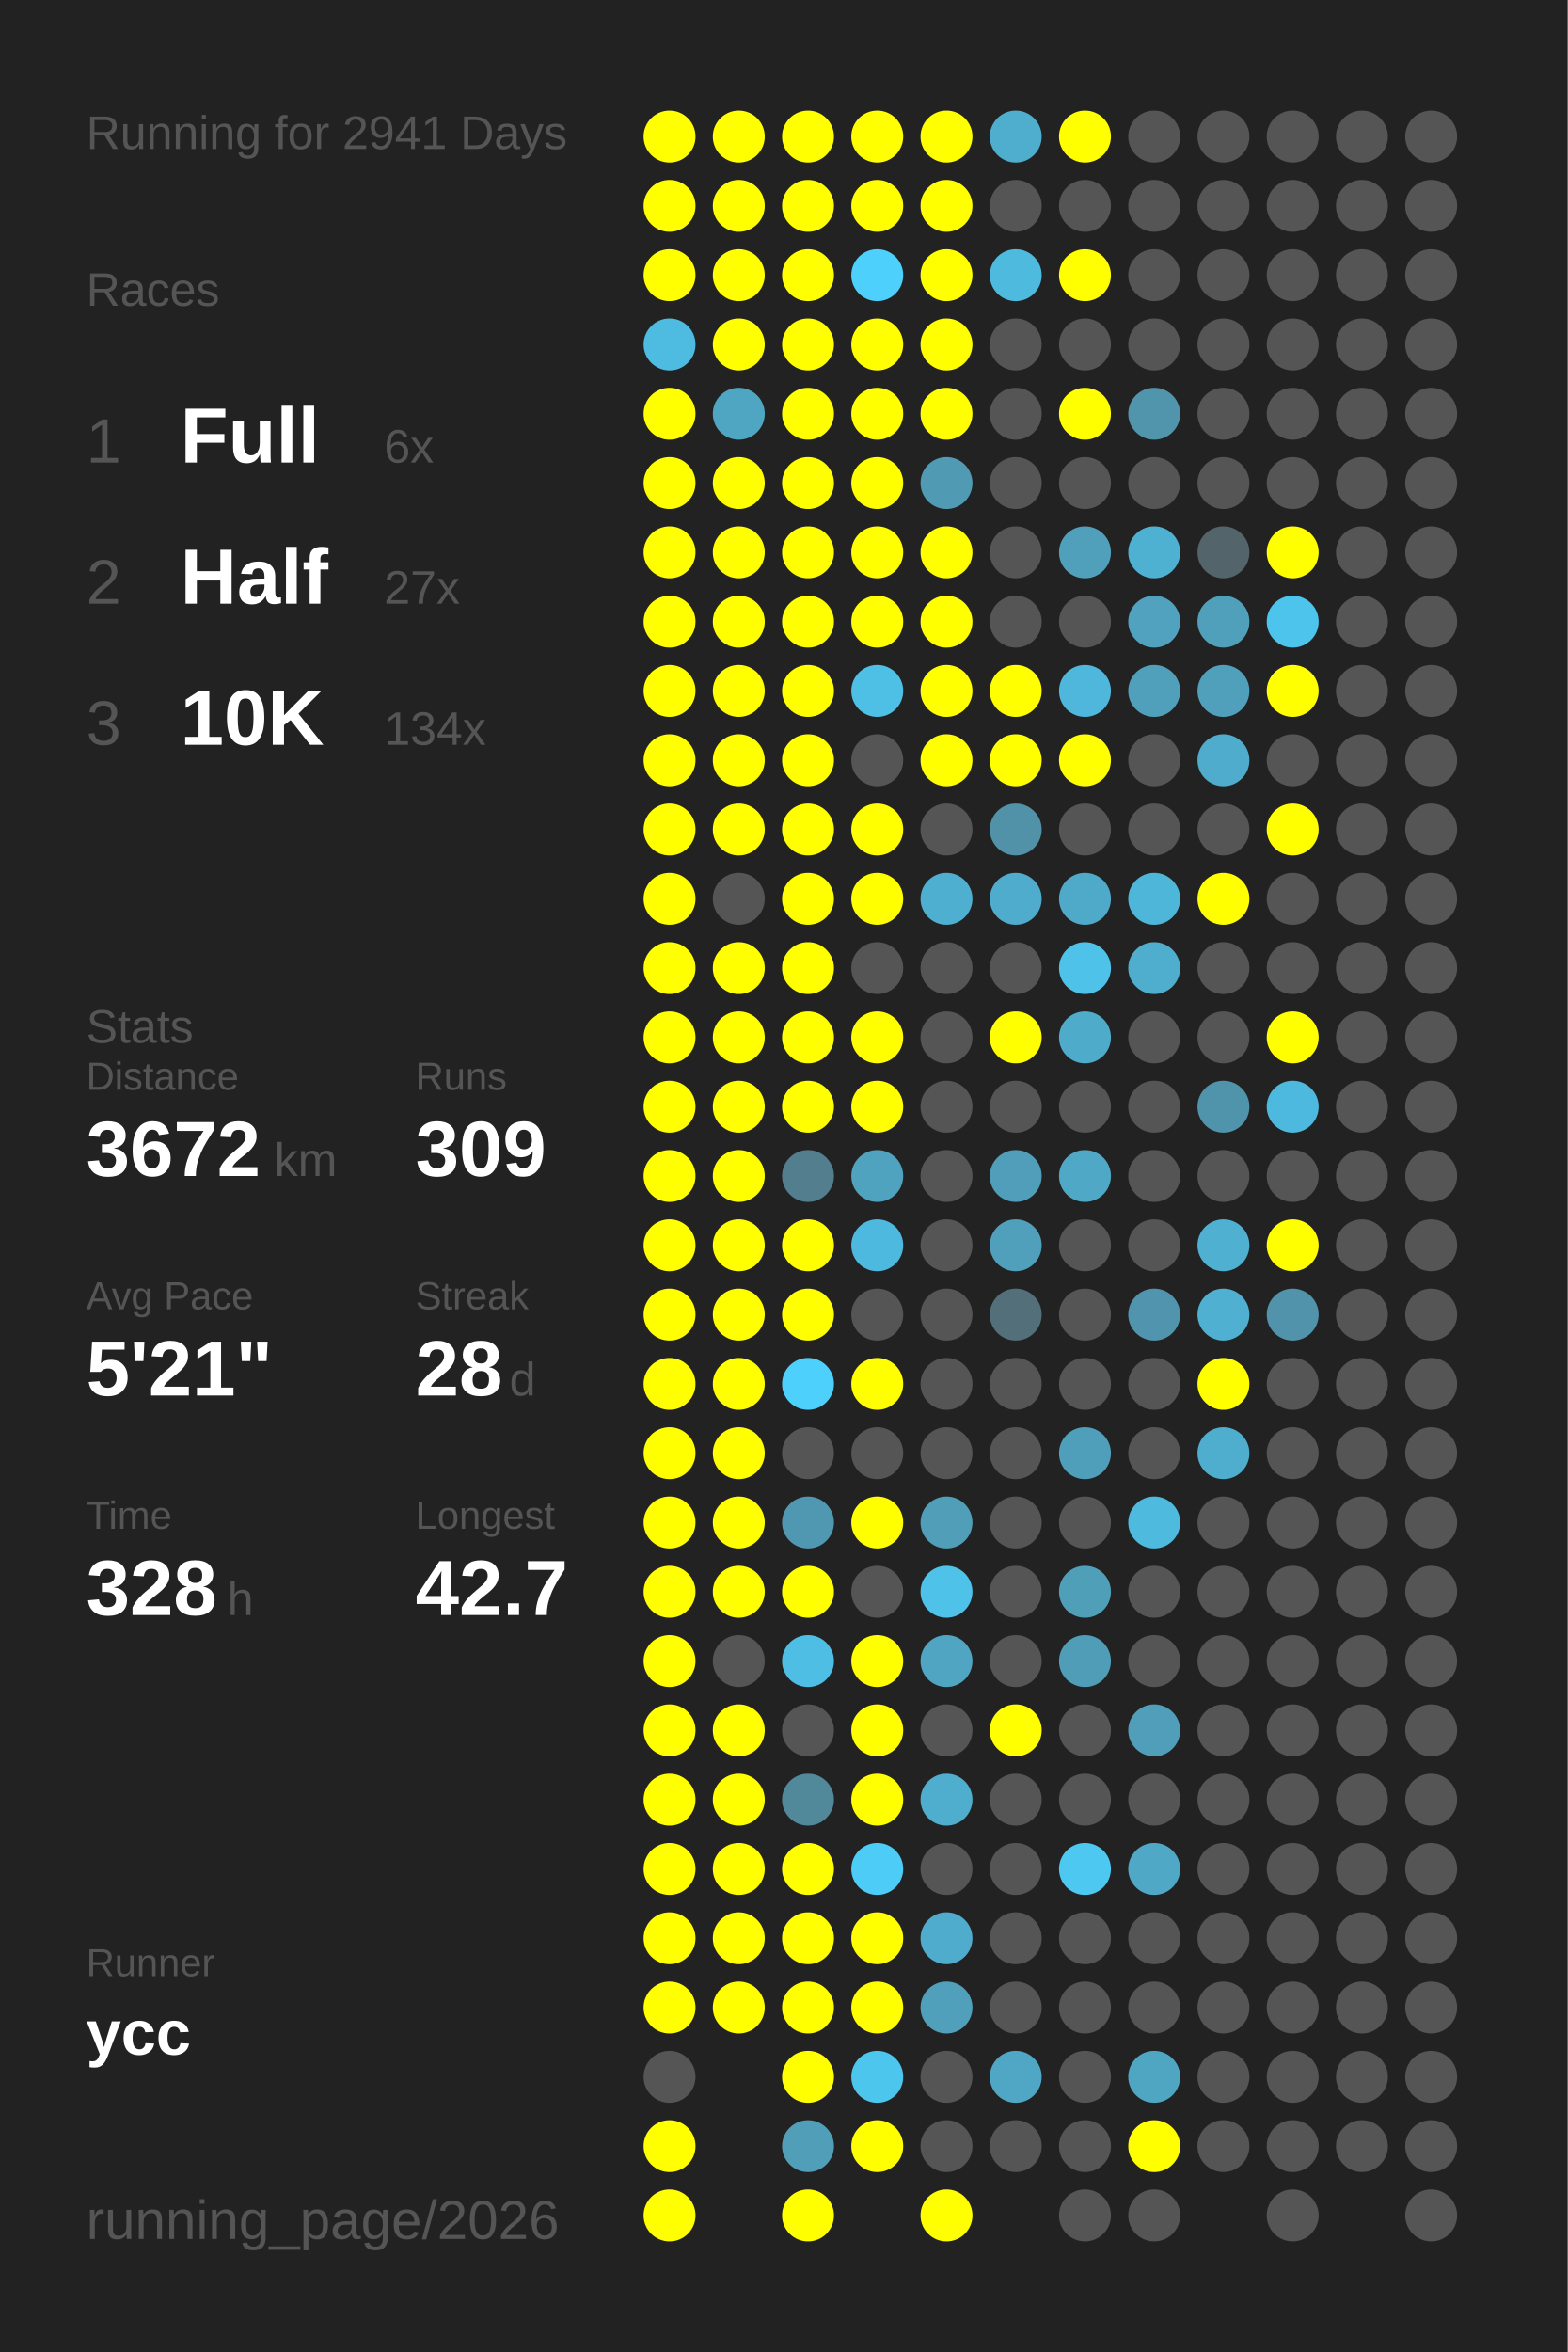
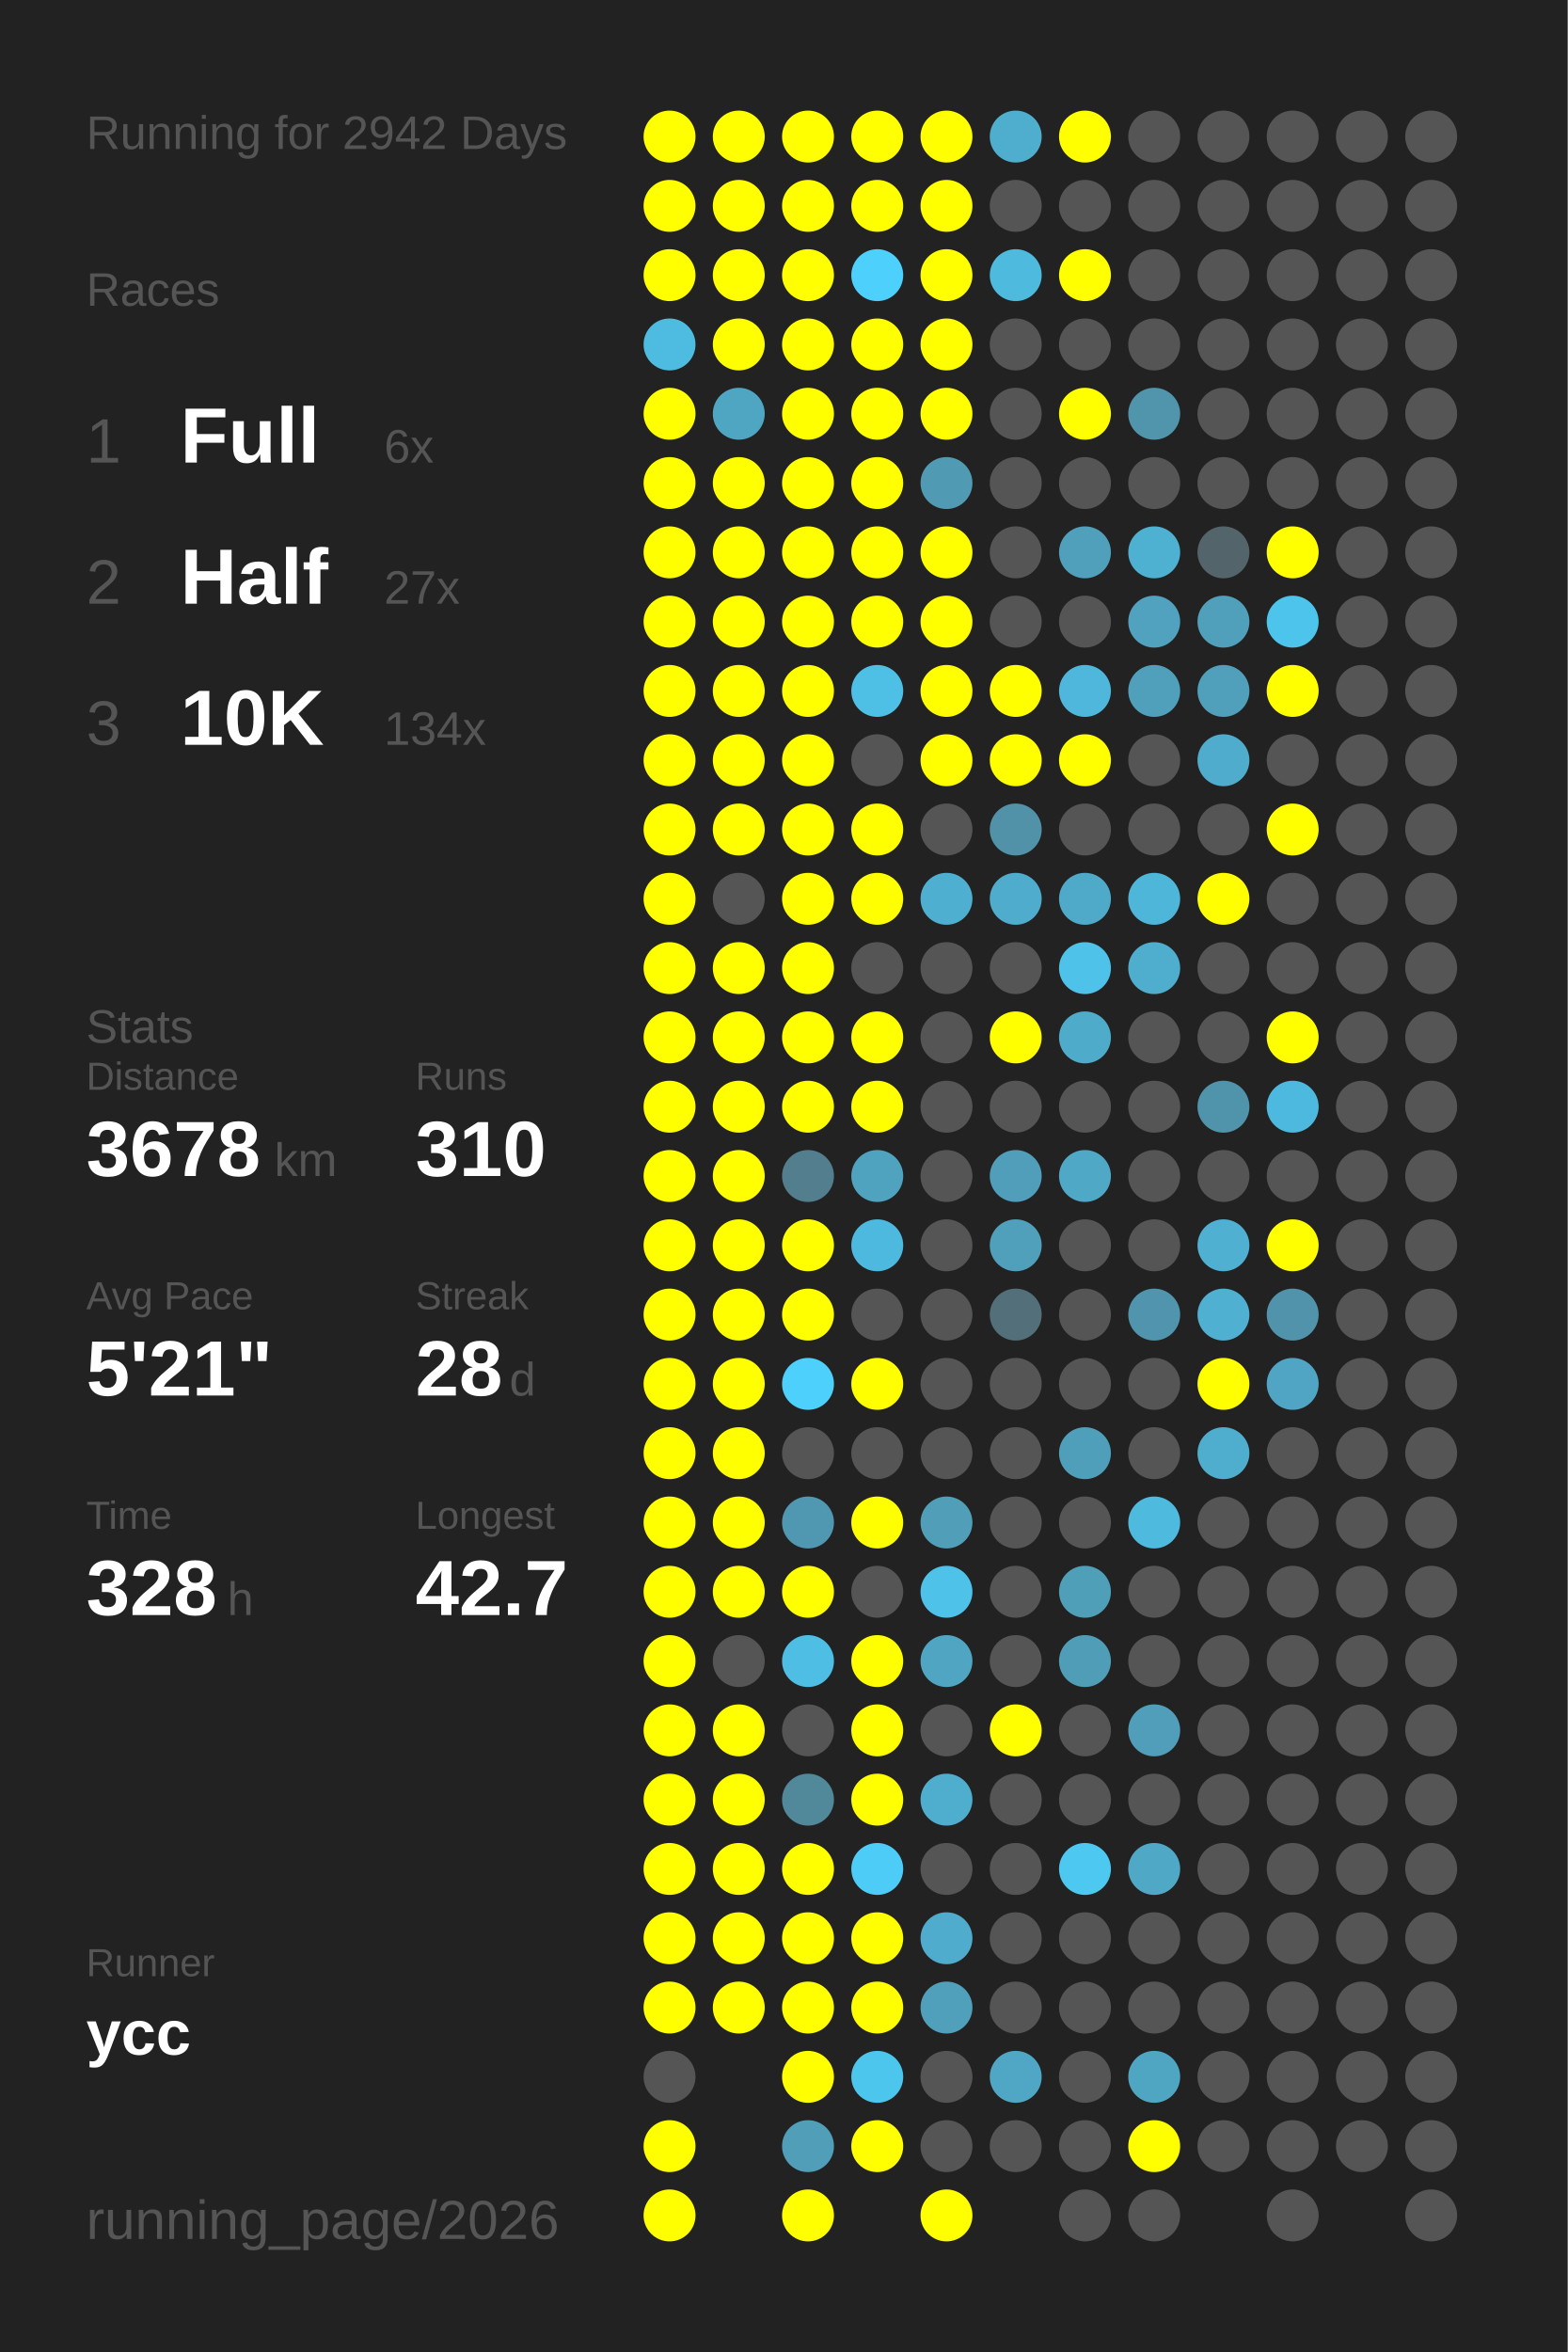
<svg xmlns="http://www.w3.org/2000/svg" baseProfile="full" height="300mm" version="1.1" viewBox="0,0,200,300" width="200mm">
  <defs />
  <rect fill="#222222" height="300" width="200" x="0" y="0" />
-   <text fill="#555555" style="font-size:6px; font-family:Arial;" x="11" y="19">Running for 2941 Days</text>
+   <text fill="#555555" style="font-size:6px; font-family:Arial;" x="11" y="19">Running for 2942 Days</text>
  <text fill="#555555" style="font-size:6px; font-family:Arial;" x="11" y="39">Races</text>
  <text fill="#555555" style="font-size:8px; font-family:Arial;" x="11" y="59">1</text>
  <text fill="#FFFFFF" style="font-size:10px; font-family:Arial; font-weight:bold;" x="23" y="59">Full</text>
  <text fill="#555555" style="font-size:6px; font-family:Arial;" x="49" y="59">6x</text>
  <text fill="#555555" style="font-size:8px; font-family:Arial;" x="11" y="77">2</text>
  <text fill="#FFFFFF" style="font-size:10px; font-family:Arial; font-weight:bold;" x="23" y="77">Half</text>
  <text fill="#555555" style="font-size:6px; font-family:Arial;" x="49" y="77">27x</text>
  <text fill="#555555" style="font-size:8px; font-family:Arial;" x="11" y="95">3</text>
  <text fill="#FFFFFF" style="font-size:10px; font-family:Arial; font-weight:bold;" x="23" y="95">10K</text>
  <text fill="#555555" style="font-size:6px; font-family:Arial;" x="49" y="95">134x</text>
  <text fill="#555555" style="font-size:6px; font-family:Arial;" x="11" y="133">Stats</text>
  <text fill="#555555" style="font-size:5px; font-family:Arial;" x="11" y="139">Distance</text>
-   <text fill="#FFFFFF" style="font-size:10px; font-family:Arial; font-weight:bold;" x="11" y="150">3672</text>
+   <text fill="#FFFFFF" style="font-size:10px; font-family:Arial; font-weight:bold;" x="11" y="150">3678</text>
  <text fill="#555555" style="font-size:6px; font-family:Arial;" x="35" y="150">km</text>
  <text fill="#555555" style="font-size:5px; font-family:Arial;" x="53" y="139">Runs</text>
-   <text fill="#FFFFFF" style="font-size:10px; font-family:Arial; font-weight:bold;" x="53" y="150">309</text>
+   <text fill="#FFFFFF" style="font-size:10px; font-family:Arial; font-weight:bold;" x="53" y="150">310</text>
  <text fill="#555555" style="font-size:5px; font-family:Arial;" x="11" y="167">Avg Pace</text>
  <text fill="#FFFFFF" style="font-size:10px; font-family:Arial; font-weight:bold;" x="11" y="178">5'21"</text>
  <text fill="#555555" style="font-size:5px; font-family:Arial;" x="53" y="167">Streak</text>
  <text fill="#FFFFFF" style="font-size:10px; font-family:Arial; font-weight:bold;" x="53" y="178">28</text>
  <text fill="#555555" style="font-size:6px; font-family:Arial;" x="65" y="178">d</text>
  <text fill="#555555" style="font-size:5px; font-family:Arial;" x="11" y="195">Time</text>
  <text fill="#FFFFFF" style="font-size:10px; font-family:Arial; font-weight:bold;" x="11" y="206">328</text>
  <text fill="#555555" style="font-size:6px; font-family:Arial;" x="29" y="206">h</text>
  <text fill="#555555" style="font-size:5px; font-family:Arial;" x="53" y="195">Longest</text>
  <text fill="#FFFFFF" style="font-size:10px; font-family:Arial; font-weight:bold;" x="53" y="206">42.7</text>
  <text fill="#555555" style="font-size:5px; font-family:Arial;" x="11" y="252.065">Runner</text>
  <text fill="#FFFFFF" style="font-size:8px; font-family:Arial; font-weight:bold;" x="11" y="262.065">ycc</text>
  <text fill="#555555" style="font-size:7px; font-family:Arial;" x="11" y="285.581">running_page/2026</text>
  <circle cx="85.417" cy="17.419" fill="#FFFF00" r="3.312" />
  <circle cx="85.417" cy="26.258" fill="#FFFF00" r="3.312" />
  <circle cx="85.417" cy="35.097" fill="#FFFF00" r="3.312" />
  <circle cx="85.417" cy="43.935" fill="#4ebce1" r="3.312" />
  <circle cx="85.417" cy="52.774" fill="#FFFF00" r="3.312" />
  <circle cx="85.417" cy="61.613" fill="#FFFF00" r="3.312" />
  <circle cx="85.417" cy="70.452" fill="#FFFF00" r="3.312" />
  <circle cx="85.417" cy="79.29" fill="#FFFF00" r="3.312" />
  <circle cx="85.417" cy="88.129" fill="#FFFF00" r="3.312" />
  <circle cx="85.417" cy="96.968" fill="#FFFF00" r="3.312" />
  <circle cx="85.417" cy="105.806" fill="#FFFF00" r="3.312" />
  <circle cx="85.417" cy="114.645" fill="#FFFF00" r="3.312" />
  <circle cx="85.417" cy="123.484" fill="#FFFF00" r="3.312" />
  <circle cx="85.417" cy="132.323" fill="#FFFF00" r="3.312" />
  <circle cx="85.417" cy="141.161" fill="#FFFF00" r="3.312" />
  <circle cx="85.417" cy="150" fill="#FFFF00" r="3.312" />
  <circle cx="85.417" cy="158.839" fill="#FFFF00" r="3.312" />
  <circle cx="85.417" cy="167.677" fill="#FFFF00" r="3.312" />
  <circle cx="85.417" cy="176.516" fill="#FFFF00" r="3.312" />
  <circle cx="85.417" cy="185.355" fill="#FFFF00" r="3.312" />
  <circle cx="85.417" cy="194.194" fill="#FFFF00" r="3.312" />
  <circle cx="85.417" cy="203.032" fill="#FFFF00" r="3.312" />
  <circle cx="85.417" cy="211.871" fill="#FFFF00" r="3.312" />
  <circle cx="85.417" cy="220.71" fill="#FFFF00" r="3.312" />
  <circle cx="85.417" cy="229.548" fill="#FFFF00" r="3.312" />
  <circle cx="85.417" cy="238.387" fill="#FFFF00" r="3.312" />
  <circle cx="85.417" cy="247.226" fill="#FFFF00" r="3.312" />
  <circle cx="85.417" cy="256.065" fill="#FFFF00" r="3.312" />
  <circle cx="85.417" cy="264.903" fill="#555555" r="3.312" />
  <circle cx="85.417" cy="273.742" fill="#FFFF00" r="3.312" />
  <circle cx="85.417" cy="282.581" fill="#FFFF00" r="3.312" />
  <circle cx="94.25" cy="17.419" fill="#FFFF00" r="3.312" />
  <circle cx="94.25" cy="26.258" fill="#FFFF00" r="3.312" />
  <circle cx="94.25" cy="35.097" fill="#FFFF00" r="3.312" />
  <circle cx="94.25" cy="43.935" fill="#FFFF00" r="3.312" />
  <circle cx="94.25" cy="52.774" fill="#4fa6c3" r="3.312" />
  <circle cx="94.25" cy="61.613" fill="#FFFF00" r="3.312" />
  <circle cx="94.25" cy="70.452" fill="#FFFF00" r="3.312" />
  <circle cx="94.25" cy="79.29" fill="#FFFF00" r="3.312" />
  <circle cx="94.25" cy="88.129" fill="#FFFF00" r="3.312" />
  <circle cx="94.25" cy="96.968" fill="#FFFF00" r="3.312" />
  <circle cx="94.25" cy="105.806" fill="#FFFF00" r="3.312" />
  <circle cx="94.25" cy="114.645" fill="#555555" r="3.312" />
  <circle cx="94.25" cy="123.484" fill="#FFFF00" r="3.312" />
  <circle cx="94.25" cy="132.323" fill="#FFFF00" r="3.312" />
  <circle cx="94.25" cy="141.161" fill="#FFFF00" r="3.312" />
  <circle cx="94.25" cy="150" fill="#FFFF00" r="3.312" />
  <circle cx="94.25" cy="158.839" fill="#FFFF00" r="3.312" />
  <circle cx="94.25" cy="167.677" fill="#FFFF00" r="3.312" />
  <circle cx="94.25" cy="176.516" fill="#FFFF00" r="3.312" />
  <circle cx="94.25" cy="185.355" fill="#FFFF00" r="3.312" />
  <circle cx="94.25" cy="194.194" fill="#FFFF00" r="3.312" />
  <circle cx="94.25" cy="203.032" fill="#FFFF00" r="3.312" />
  <circle cx="94.25" cy="211.871" fill="#555555" r="3.312" />
  <circle cx="94.25" cy="220.71" fill="#FFFF00" r="3.312" />
  <circle cx="94.25" cy="229.548" fill="#FFFF00" r="3.312" />
  <circle cx="94.25" cy="238.387" fill="#FFFF00" r="3.312" />
  <circle cx="94.25" cy="247.226" fill="#FFFF00" r="3.312" />
  <circle cx="94.25" cy="256.065" fill="#FFFF00" r="3.312" />
  <circle cx="103.083" cy="17.419" fill="#FFFF00" r="3.312" />
  <circle cx="103.083" cy="26.258" fill="#FFFF00" r="3.312" />
  <circle cx="103.083" cy="35.097" fill="#FFFF00" r="3.312" />
  <circle cx="103.083" cy="43.935" fill="#FFFF00" r="3.312" />
  <circle cx="103.083" cy="52.774" fill="#FFFF00" r="3.312" />
  <circle cx="103.083" cy="61.613" fill="#FFFF00" r="3.312" />
  <circle cx="103.083" cy="70.452" fill="#FFFF00" r="3.312" />
  <circle cx="103.083" cy="79.29" fill="#FFFF00" r="3.312" />
  <circle cx="103.083" cy="88.129" fill="#FFFF00" r="3.312" />
  <circle cx="103.083" cy="96.968" fill="#FFFF00" r="3.312" />
  <circle cx="103.083" cy="105.806" fill="#FFFF00" r="3.312" />
  <circle cx="103.083" cy="114.645" fill="#FFFF00" r="3.312" />
  <circle cx="103.083" cy="123.484" fill="#FFFF00" r="3.312" />
  <circle cx="103.083" cy="132.323" fill="#FFFF00" r="3.312" />
  <circle cx="103.083" cy="141.161" fill="#FFFF00" r="3.312" />
  <circle cx="103.083" cy="150" fill="#527e8d" r="3.312" />
  <circle cx="103.083" cy="158.839" fill="#FFFF00" r="3.312" />
  <circle cx="103.083" cy="167.677" fill="#FFFF00" r="3.312" />
  <circle cx="103.083" cy="176.516" fill="#4dd0fc" r="3.312" />
  <circle cx="103.083" cy="185.355" fill="#555555" r="3.312" />
  <circle cx="103.083" cy="194.194" fill="#5098b1" r="3.312" />
  <circle cx="103.083" cy="203.032" fill="#FFFF00" r="3.312" />
  <circle cx="103.083" cy="211.871" fill="#4ebee4" r="3.312" />
  <circle cx="103.083" cy="220.71" fill="#555555" r="3.312" />
  <circle cx="103.083" cy="229.548" fill="#51889a" r="3.312" />
  <circle cx="103.083" cy="238.387" fill="#FFFF00" r="3.312" />
  <circle cx="103.083" cy="247.226" fill="#FFFF00" r="3.312" />
  <circle cx="103.083" cy="256.065" fill="#FFFF00" r="3.312" />
  <circle cx="103.083" cy="264.903" fill="#FFFF00" r="3.312" />
  <circle cx="103.083" cy="273.742" fill="#509eb8" r="3.312" />
  <circle cx="103.083" cy="282.581" fill="#FFFF00" r="3.312" />
  <circle cx="111.917" cy="17.419" fill="#FFFF00" r="3.312" />
  <circle cx="111.917" cy="26.258" fill="#FFFF00" r="3.312" />
  <circle cx="111.917" cy="35.097" fill="#4dd0fc" r="3.312" />
  <circle cx="111.917" cy="43.935" fill="#FFFF00" r="3.312" />
  <circle cx="111.917" cy="52.774" fill="#FFFF00" r="3.312" />
  <circle cx="111.917" cy="61.613" fill="#FFFF00" r="3.312" />
  <circle cx="111.917" cy="70.452" fill="#FFFF00" r="3.312" />
  <circle cx="111.917" cy="79.29" fill="#FFFF00" r="3.312" />
  <circle cx="111.917" cy="88.129" fill="#4ebfe5" r="3.312" />
  <circle cx="111.917" cy="96.968" fill="#555555" r="3.312" />
  <circle cx="111.917" cy="105.806" fill="#FFFF00" r="3.312" />
  <circle cx="111.917" cy="114.645" fill="#FFFF00" r="3.312" />
  <circle cx="111.917" cy="123.484" fill="#555555" r="3.312" />
  <circle cx="111.917" cy="132.323" fill="#FFFF00" r="3.312" />
  <circle cx="111.917" cy="141.161" fill="#FFFF00" r="3.312" />
  <circle cx="111.917" cy="150" fill="#4fa3bf" r="3.312" />
  <circle cx="111.917" cy="158.839" fill="#4eb9de" r="3.312" />
  <circle cx="111.917" cy="167.677" fill="#555555" r="3.312" />
  <circle cx="111.917" cy="176.516" fill="#FFFF00" r="3.312" />
  <circle cx="111.917" cy="185.355" fill="#555555" r="3.312" />
  <circle cx="111.917" cy="194.194" fill="#FFFF00" r="3.312" />
  <circle cx="111.917" cy="203.032" fill="#555555" r="3.312" />
  <circle cx="111.917" cy="211.871" fill="#FFFF00" r="3.312" />
  <circle cx="111.917" cy="220.71" fill="#FFFF00" r="3.312" />
  <circle cx="111.917" cy="229.548" fill="#FFFF00" r="3.312" />
  <circle cx="111.917" cy="238.387" fill="#4dccf7" r="3.312" />
  <circle cx="111.917" cy="247.226" fill="#FFFF00" r="3.312" />
  <circle cx="111.917" cy="256.065" fill="#FFFF00" r="3.312" />
  <circle cx="111.917" cy="264.903" fill="#4dc6ee" r="3.312" />
  <circle cx="111.917" cy="273.742" fill="#FFFF00" r="3.312" />
  <circle cx="120.75" cy="17.419" fill="#FFFF00" r="3.312" />
  <circle cx="120.75" cy="26.258" fill="#FFFF00" r="3.312" />
  <circle cx="120.75" cy="35.097" fill="#FFFF00" r="3.312" />
  <circle cx="120.75" cy="43.935" fill="#FFFF00" r="3.312" />
  <circle cx="120.75" cy="52.774" fill="#FFFF00" r="3.312" />
  <circle cx="120.75" cy="61.613" fill="#509ab3" r="3.312" />
  <circle cx="120.75" cy="70.452" fill="#FFFF00" r="3.312" />
  <circle cx="120.75" cy="79.29" fill="#FFFF00" r="3.312" />
  <circle cx="120.75" cy="88.129" fill="#FFFF00" r="3.312" />
  <circle cx="120.75" cy="96.968" fill="#FFFF00" r="3.312" />
  <circle cx="120.75" cy="105.806" fill="#555555" r="3.312" />
  <circle cx="120.75" cy="114.645" fill="#4fafd0" r="3.312" />
  <circle cx="120.75" cy="123.484" fill="#555555" r="3.312" />
  <circle cx="120.75" cy="132.323" fill="#555555" r="3.312" />
  <circle cx="120.75" cy="141.161" fill="#555555" r="3.312" />
  <circle cx="120.75" cy="150" fill="#555555" r="3.312" />
  <circle cx="120.75" cy="158.839" fill="#555555" r="3.312" />
  <circle cx="120.75" cy="167.677" fill="#555555" r="3.312" />
  <circle cx="120.75" cy="176.516" fill="#555555" r="3.312" />
  <circle cx="120.75" cy="185.355" fill="#555555" r="3.312" />
  <circle cx="120.75" cy="194.194" fill="#509eb8" r="3.312" />
  <circle cx="120.75" cy="203.032" fill="#4ec2e9" r="3.312" />
  <circle cx="120.75" cy="211.871" fill="#4fa5c2" r="3.312" />
  <circle cx="120.75" cy="220.71" fill="#555555" r="3.312" />
  <circle cx="120.75" cy="229.548" fill="#4fadcd" r="3.312" />
  <circle cx="120.75" cy="238.387" fill="#555555" r="3.312" />
  <circle cx="120.75" cy="247.226" fill="#4faccc" r="3.312" />
  <circle cx="120.75" cy="256.065" fill="#50a0bb" r="3.312" />
  <circle cx="120.75" cy="264.903" fill="#555555" r="3.312" />
  <circle cx="120.75" cy="273.742" fill="#555555" r="3.312" />
  <circle cx="120.75" cy="282.581" fill="#FFFF00" r="3.312" />
  <circle cx="129.583" cy="17.419" fill="#4faece" r="3.312" />
  <circle cx="129.583" cy="26.258" fill="#555555" r="3.312" />
  <circle cx="129.583" cy="35.097" fill="#4ebade" r="3.312" />
  <circle cx="129.583" cy="43.935" fill="#555555" r="3.312" />
  <circle cx="129.583" cy="52.774" fill="#555555" r="3.312" />
  <circle cx="129.583" cy="61.613" fill="#555555" r="3.312" />
  <circle cx="129.583" cy="70.452" fill="#555555" r="3.312" />
  <circle cx="129.583" cy="79.29" fill="#555555" r="3.312" />
  <circle cx="129.583" cy="88.129" fill="#FFFF00" r="3.312" />
  <circle cx="129.583" cy="96.968" fill="#FFFF00" r="3.312" />
  <circle cx="129.583" cy="105.806" fill="#5192a8" r="3.312" />
  <circle cx="129.583" cy="114.645" fill="#4faccc" r="3.312" />
  <circle cx="129.583" cy="123.484" fill="#555555" r="3.312" />
  <circle cx="129.583" cy="132.323" fill="#FFFF00" r="3.312" />
  <circle cx="129.583" cy="141.161" fill="#555555" r="3.312" />
  <circle cx="129.583" cy="150" fill="#509eb9" r="3.312" />
  <circle cx="129.583" cy="158.839" fill="#50a0bb" r="3.312" />
  <circle cx="129.583" cy="167.677" fill="#536f79" r="3.312" />
  <circle cx="129.583" cy="176.516" fill="#555555" r="3.312" />
  <circle cx="129.583" cy="185.355" fill="#555555" r="3.312" />
  <circle cx="129.583" cy="194.194" fill="#555555" r="3.312" />
  <circle cx="129.583" cy="203.032" fill="#555555" r="3.312" />
  <circle cx="129.583" cy="211.871" fill="#555555" r="3.312" />
  <circle cx="129.583" cy="220.71" fill="#FFFF00" r="3.312" />
  <circle cx="129.583" cy="229.548" fill="#555555" r="3.312" />
  <circle cx="129.583" cy="238.387" fill="#555555" r="3.312" />
  <circle cx="129.583" cy="247.226" fill="#555555" r="3.312" />
  <circle cx="129.583" cy="256.065" fill="#555555" r="3.312" />
  <circle cx="129.583" cy="264.903" fill="#4fa7c5" r="3.312" />
  <circle cx="129.583" cy="273.742" fill="#555555" r="3.312" />
  <circle cx="138.417" cy="17.419" fill="#FFFF00" r="3.312" />
  <circle cx="138.417" cy="26.258" fill="#555555" r="3.312" />
  <circle cx="138.417" cy="35.097" fill="#FFFF00" r="3.312" />
  <circle cx="138.417" cy="43.935" fill="#555555" r="3.312" />
  <circle cx="138.417" cy="52.774" fill="#FFFF00" r="3.312" />
  <circle cx="138.417" cy="61.613" fill="#555555" r="3.312" />
  <circle cx="138.417" cy="70.452" fill="#50a0bb" r="3.312" />
  <circle cx="138.417" cy="79.29" fill="#555555" r="3.312" />
  <circle cx="138.417" cy="88.129" fill="#4eb7db" r="3.312" />
  <circle cx="138.417" cy="96.968" fill="#FFFF00" r="3.312" />
  <circle cx="138.417" cy="105.806" fill="#555555" r="3.312" />
  <circle cx="138.417" cy="114.645" fill="#4faac9" r="3.312" />
  <circle cx="138.417" cy="123.484" fill="#4ec2e9" r="3.312" />
  <circle cx="138.417" cy="132.323" fill="#4fabca" r="3.312" />
  <circle cx="138.417" cy="141.161" fill="#555555" r="3.312" />
  <circle cx="138.417" cy="150" fill="#4fa8c6" r="3.312" />
  <circle cx="138.417" cy="158.839" fill="#555555" r="3.312" />
  <circle cx="138.417" cy="167.677" fill="#555555" r="3.312" />
  <circle cx="138.417" cy="176.516" fill="#555555" r="3.312" />
  <circle cx="138.417" cy="185.355" fill="#509fba" r="3.312" />
  <circle cx="138.417" cy="194.194" fill="#555555" r="3.312" />
  <circle cx="138.417" cy="203.032" fill="#509fb9" r="3.312" />
  <circle cx="138.417" cy="211.871" fill="#509db7" r="3.312" />
  <circle cx="138.417" cy="220.71" fill="#555555" r="3.312" />
  <circle cx="138.417" cy="229.548" fill="#555555" r="3.312" />
  <circle cx="138.417" cy="238.387" fill="#4dc8f1" r="3.312" />
  <circle cx="138.417" cy="247.226" fill="#555555" r="3.312" />
  <circle cx="138.417" cy="256.065" fill="#555555" r="3.312" />
  <circle cx="138.417" cy="264.903" fill="#555555" r="3.312" />
  <circle cx="138.417" cy="273.742" fill="#555555" r="3.312" />
  <circle cx="138.417" cy="282.581" fill="#555555" r="3.312" />
  <circle cx="147.25" cy="17.419" fill="#555555" r="3.312" />
  <circle cx="147.25" cy="26.258" fill="#555555" r="3.312" />
  <circle cx="147.25" cy="35.097" fill="#555555" r="3.312" />
  <circle cx="147.25" cy="43.935" fill="#555555" r="3.312" />
  <circle cx="147.25" cy="52.774" fill="#5095ac" r="3.312" />
  <circle cx="147.25" cy="61.613" fill="#555555" r="3.312" />
  <circle cx="147.25" cy="70.452" fill="#4fb1d2" r="3.312" />
  <circle cx="147.25" cy="79.29" fill="#50a2be" r="3.312" />
  <circle cx="147.25" cy="88.129" fill="#50a0bb" r="3.312" />
  <circle cx="147.25" cy="96.968" fill="#555555" r="3.312" />
  <circle cx="147.25" cy="105.806" fill="#555555" r="3.312" />
  <circle cx="147.25" cy="114.645" fill="#4eb6d9" r="3.312" />
  <circle cx="147.25" cy="123.484" fill="#4faece" r="3.312" />
  <circle cx="147.25" cy="132.323" fill="#555555" r="3.312" />
  <circle cx="147.25" cy="141.161" fill="#555555" r="3.312" />
  <circle cx="147.25" cy="150" fill="#555555" r="3.312" />
  <circle cx="147.25" cy="158.839" fill="#555555" r="3.312" />
  <circle cx="147.25" cy="167.677" fill="#5095ad" r="3.312" />
  <circle cx="147.25" cy="176.516" fill="#555555" r="3.312" />
  <circle cx="147.25" cy="185.355" fill="#555555" r="3.312" />
  <circle cx="147.25" cy="194.194" fill="#4ebade" r="3.312" />
  <circle cx="147.25" cy="203.032" fill="#555555" r="3.312" />
  <circle cx="147.25" cy="211.871" fill="#555555" r="3.312" />
  <circle cx="147.25" cy="220.71" fill="#509eb9" r="3.312" />
  <circle cx="147.25" cy="229.548" fill="#555555" r="3.312" />
  <circle cx="147.25" cy="238.387" fill="#4fa8c6" r="3.312" />
  <circle cx="147.25" cy="247.226" fill="#555555" r="3.312" />
  <circle cx="147.25" cy="256.065" fill="#555555" r="3.312" />
  <circle cx="147.25" cy="264.903" fill="#4fa6c3" r="3.312" />
  <circle cx="147.25" cy="273.742" fill="#FFFF00" r="3.312" />
  <circle cx="147.25" cy="282.581" fill="#555555" r="3.312" />
  <circle cx="156.083" cy="17.419" fill="#555555" r="3.312" />
  <circle cx="156.083" cy="26.258" fill="#555555" r="3.312" />
  <circle cx="156.083" cy="35.097" fill="#555555" r="3.312" />
  <circle cx="156.083" cy="43.935" fill="#555555" r="3.312" />
  <circle cx="156.083" cy="52.774" fill="#555555" r="3.312" />
  <circle cx="156.083" cy="61.613" fill="#555555" r="3.312" />
  <circle cx="156.083" cy="70.452" fill="#53656b" r="3.312" />
  <circle cx="156.083" cy="79.29" fill="#50a0bb" r="3.312" />
  <circle cx="156.083" cy="88.129" fill="#50a0bb" r="3.312" />
  <circle cx="156.083" cy="96.968" fill="#4faccc" r="3.312" />
  <circle cx="156.083" cy="105.806" fill="#555555" r="3.312" />
  <circle cx="156.083" cy="114.645" fill="#FFFF00" r="3.312" />
  <circle cx="156.083" cy="123.484" fill="#555555" r="3.312" />
  <circle cx="156.083" cy="132.323" fill="#555555" r="3.312" />
  <circle cx="156.083" cy="141.161" fill="#5094ab" r="3.312" />
  <circle cx="156.083" cy="150" fill="#555555" r="3.312" />
  <circle cx="156.083" cy="158.839" fill="#4fb0d1" r="3.312" />
  <circle cx="156.083" cy="167.677" fill="#4fb0d1" r="3.312" />
  <circle cx="156.083" cy="176.516" fill="#FFFF00" r="3.312" />
  <circle cx="156.083" cy="185.355" fill="#4faece" r="3.312" />
  <circle cx="156.083" cy="194.194" fill="#555555" r="3.312" />
  <circle cx="156.083" cy="203.032" fill="#555555" r="3.312" />
  <circle cx="156.083" cy="211.871" fill="#555555" r="3.312" />
  <circle cx="156.083" cy="220.71" fill="#555555" r="3.312" />
  <circle cx="156.083" cy="229.548" fill="#555555" r="3.312" />
  <circle cx="156.083" cy="238.387" fill="#555555" r="3.312" />
  <circle cx="156.083" cy="247.226" fill="#555555" r="3.312" />
  <circle cx="156.083" cy="256.065" fill="#555555" r="3.312" />
  <circle cx="156.083" cy="264.903" fill="#555555" r="3.312" />
  <circle cx="156.083" cy="273.742" fill="#555555" r="3.312" />
  <circle cx="164.917" cy="17.419" fill="#555555" r="3.312" />
  <circle cx="164.917" cy="26.258" fill="#555555" r="3.312" />
  <circle cx="164.917" cy="35.097" fill="#555555" r="3.312" />
  <circle cx="164.917" cy="43.935" fill="#555555" r="3.312" />
  <circle cx="164.917" cy="52.774" fill="#555555" r="3.312" />
  <circle cx="164.917" cy="61.613" fill="#555555" r="3.312" />
  <circle cx="164.917" cy="70.452" fill="#FFFF00" r="3.312" />
  <circle cx="164.917" cy="79.29" fill="#4dc4ec" r="3.312" />
  <circle cx="164.917" cy="88.129" fill="#FFFF00" r="3.312" />
  <circle cx="164.917" cy="96.968" fill="#555555" r="3.312" />
  <circle cx="164.917" cy="105.806" fill="#FFFF00" r="3.312" />
  <circle cx="164.917" cy="114.645" fill="#555555" r="3.312" />
  <circle cx="164.917" cy="123.484" fill="#555555" r="3.312" />
  <circle cx="164.917" cy="132.323" fill="#FFFF00" r="3.312" />
  <circle cx="164.917" cy="141.161" fill="#4eb9de" r="3.312" />
  <circle cx="164.917" cy="150" fill="#555555" r="3.312" />
  <circle cx="164.917" cy="158.839" fill="#FFFF00" r="3.312" />
  <circle cx="164.917" cy="167.677" fill="#5093aa" r="3.312" />
-   <circle cx="164.917" cy="176.516" fill="#555555" r="3.312" />
+   <circle cx="164.917" cy="176.516" fill="#4fa5c3" r="3.312" />
  <circle cx="164.917" cy="185.355" fill="#555555" r="3.312" />
  <circle cx="164.917" cy="194.194" fill="#555555" r="3.312" />
  <circle cx="164.917" cy="203.032" fill="#555555" r="3.312" />
  <circle cx="164.917" cy="211.871" fill="#555555" r="3.312" />
  <circle cx="164.917" cy="220.71" fill="#555555" r="3.312" />
  <circle cx="164.917" cy="229.548" fill="#555555" r="3.312" />
  <circle cx="164.917" cy="238.387" fill="#555555" r="3.312" />
  <circle cx="164.917" cy="247.226" fill="#555555" r="3.312" />
  <circle cx="164.917" cy="256.065" fill="#555555" r="3.312" />
  <circle cx="164.917" cy="264.903" fill="#555555" r="3.312" />
  <circle cx="164.917" cy="273.742" fill="#555555" r="3.312" />
  <circle cx="164.917" cy="282.581" fill="#555555" r="3.312" />
  <circle cx="173.75" cy="17.419" fill="#555555" r="3.312" />
  <circle cx="173.75" cy="26.258" fill="#555555" r="3.312" />
  <circle cx="173.75" cy="35.097" fill="#555555" r="3.312" />
  <circle cx="173.75" cy="43.935" fill="#555555" r="3.312" />
  <circle cx="173.75" cy="52.774" fill="#555555" r="3.312" />
  <circle cx="173.75" cy="61.613" fill="#555555" r="3.312" />
  <circle cx="173.75" cy="70.452" fill="#555555" r="3.312" />
  <circle cx="173.75" cy="79.29" fill="#555555" r="3.312" />
  <circle cx="173.75" cy="88.129" fill="#555555" r="3.312" />
  <circle cx="173.75" cy="96.968" fill="#555555" r="3.312" />
  <circle cx="173.75" cy="105.806" fill="#555555" r="3.312" />
  <circle cx="173.75" cy="114.645" fill="#555555" r="3.312" />
  <circle cx="173.75" cy="123.484" fill="#555555" r="3.312" />
  <circle cx="173.75" cy="132.323" fill="#555555" r="3.312" />
  <circle cx="173.75" cy="141.161" fill="#555555" r="3.312" />
  <circle cx="173.75" cy="150" fill="#555555" r="3.312" />
  <circle cx="173.75" cy="158.839" fill="#555555" r="3.312" />
  <circle cx="173.75" cy="167.677" fill="#555555" r="3.312" />
  <circle cx="173.75" cy="176.516" fill="#555555" r="3.312" />
  <circle cx="173.75" cy="185.355" fill="#555555" r="3.312" />
  <circle cx="173.75" cy="194.194" fill="#555555" r="3.312" />
  <circle cx="173.75" cy="203.032" fill="#555555" r="3.312" />
  <circle cx="173.75" cy="211.871" fill="#555555" r="3.312" />
  <circle cx="173.75" cy="220.71" fill="#555555" r="3.312" />
  <circle cx="173.75" cy="229.548" fill="#555555" r="3.312" />
  <circle cx="173.75" cy="238.387" fill="#555555" r="3.312" />
  <circle cx="173.75" cy="247.226" fill="#555555" r="3.312" />
  <circle cx="173.75" cy="256.065" fill="#555555" r="3.312" />
  <circle cx="173.75" cy="264.903" fill="#555555" r="3.312" />
  <circle cx="173.75" cy="273.742" fill="#555555" r="3.312" />
  <circle cx="182.583" cy="17.419" fill="#555555" r="3.312" />
  <circle cx="182.583" cy="26.258" fill="#555555" r="3.312" />
  <circle cx="182.583" cy="35.097" fill="#555555" r="3.312" />
  <circle cx="182.583" cy="43.935" fill="#555555" r="3.312" />
  <circle cx="182.583" cy="52.774" fill="#555555" r="3.312" />
  <circle cx="182.583" cy="61.613" fill="#555555" r="3.312" />
  <circle cx="182.583" cy="70.452" fill="#555555" r="3.312" />
  <circle cx="182.583" cy="79.29" fill="#555555" r="3.312" />
  <circle cx="182.583" cy="88.129" fill="#555555" r="3.312" />
  <circle cx="182.583" cy="96.968" fill="#555555" r="3.312" />
  <circle cx="182.583" cy="105.806" fill="#555555" r="3.312" />
  <circle cx="182.583" cy="114.645" fill="#555555" r="3.312" />
  <circle cx="182.583" cy="123.484" fill="#555555" r="3.312" />
  <circle cx="182.583" cy="132.323" fill="#555555" r="3.312" />
  <circle cx="182.583" cy="141.161" fill="#555555" r="3.312" />
  <circle cx="182.583" cy="150" fill="#555555" r="3.312" />
  <circle cx="182.583" cy="158.839" fill="#555555" r="3.312" />
  <circle cx="182.583" cy="167.677" fill="#555555" r="3.312" />
  <circle cx="182.583" cy="176.516" fill="#555555" r="3.312" />
  <circle cx="182.583" cy="185.355" fill="#555555" r="3.312" />
  <circle cx="182.583" cy="194.194" fill="#555555" r="3.312" />
  <circle cx="182.583" cy="203.032" fill="#555555" r="3.312" />
  <circle cx="182.583" cy="211.871" fill="#555555" r="3.312" />
  <circle cx="182.583" cy="220.71" fill="#555555" r="3.312" />
  <circle cx="182.583" cy="229.548" fill="#555555" r="3.312" />
  <circle cx="182.583" cy="238.387" fill="#555555" r="3.312" />
  <circle cx="182.583" cy="247.226" fill="#555555" r="3.312" />
  <circle cx="182.583" cy="256.065" fill="#555555" r="3.312" />
  <circle cx="182.583" cy="264.903" fill="#555555" r="3.312" />
  <circle cx="182.583" cy="273.742" fill="#555555" r="3.312" />
  <circle cx="182.583" cy="282.581" fill="#555555" r="3.312" />
</svg>
